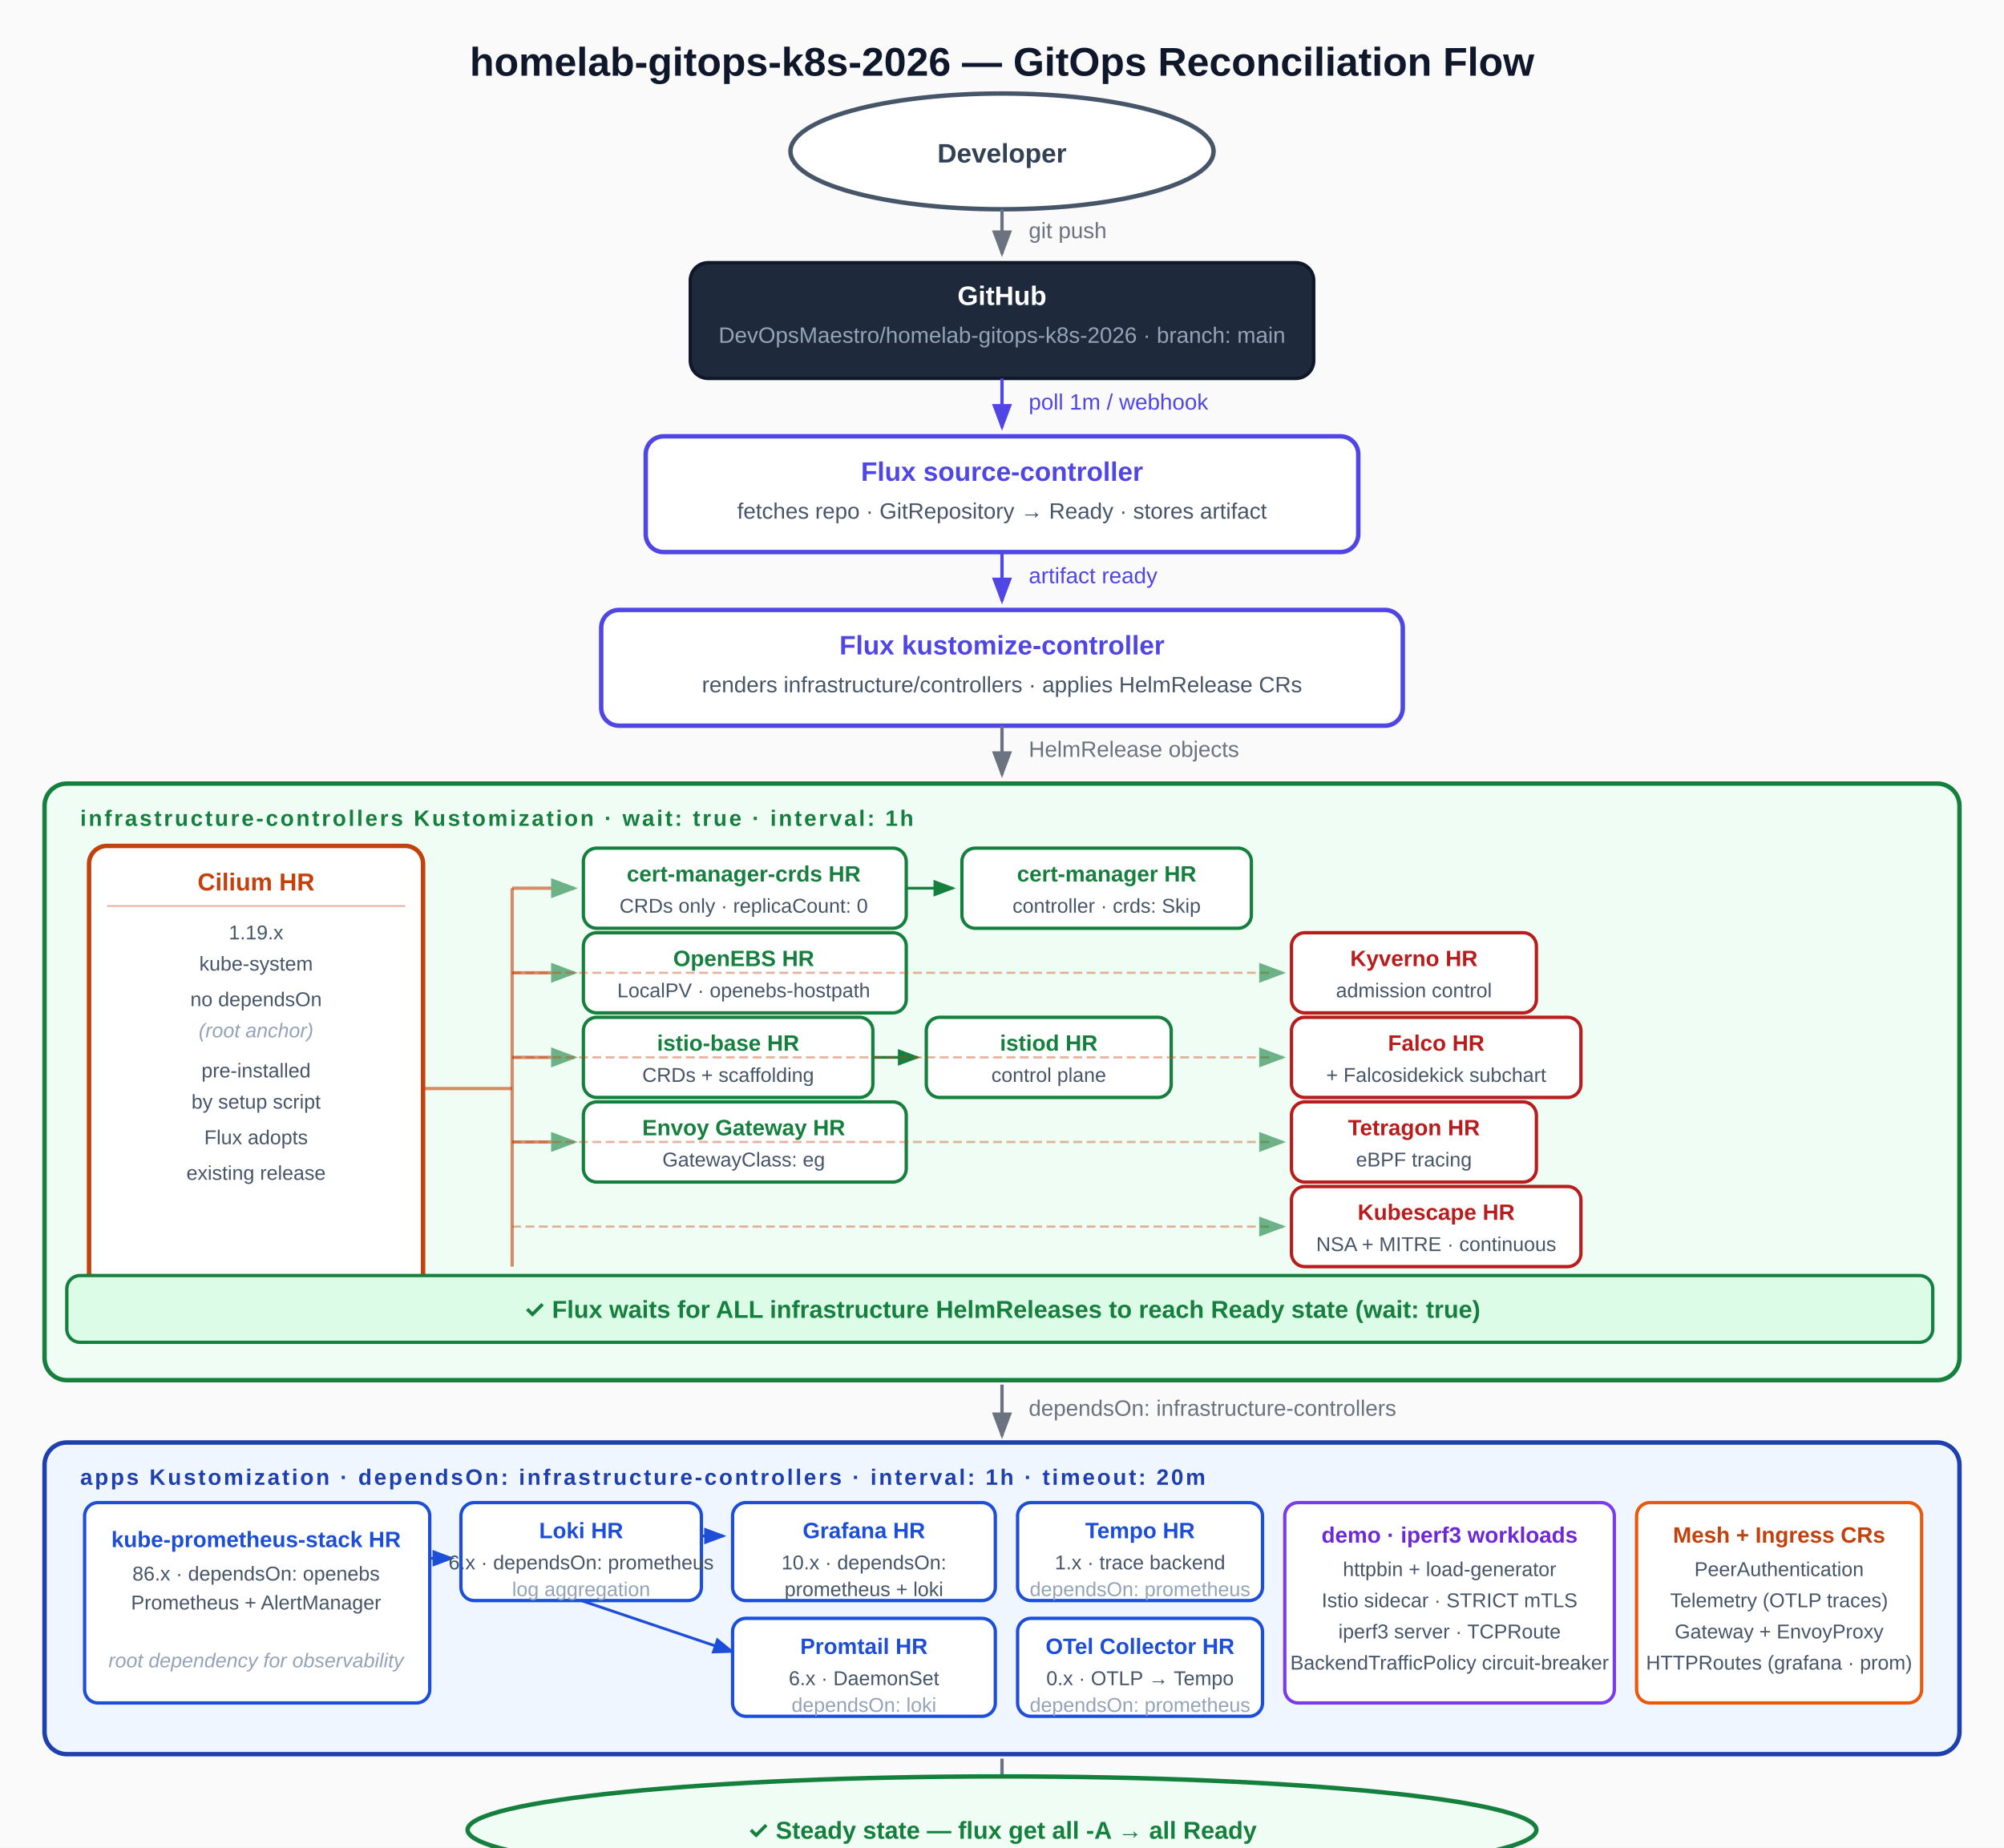
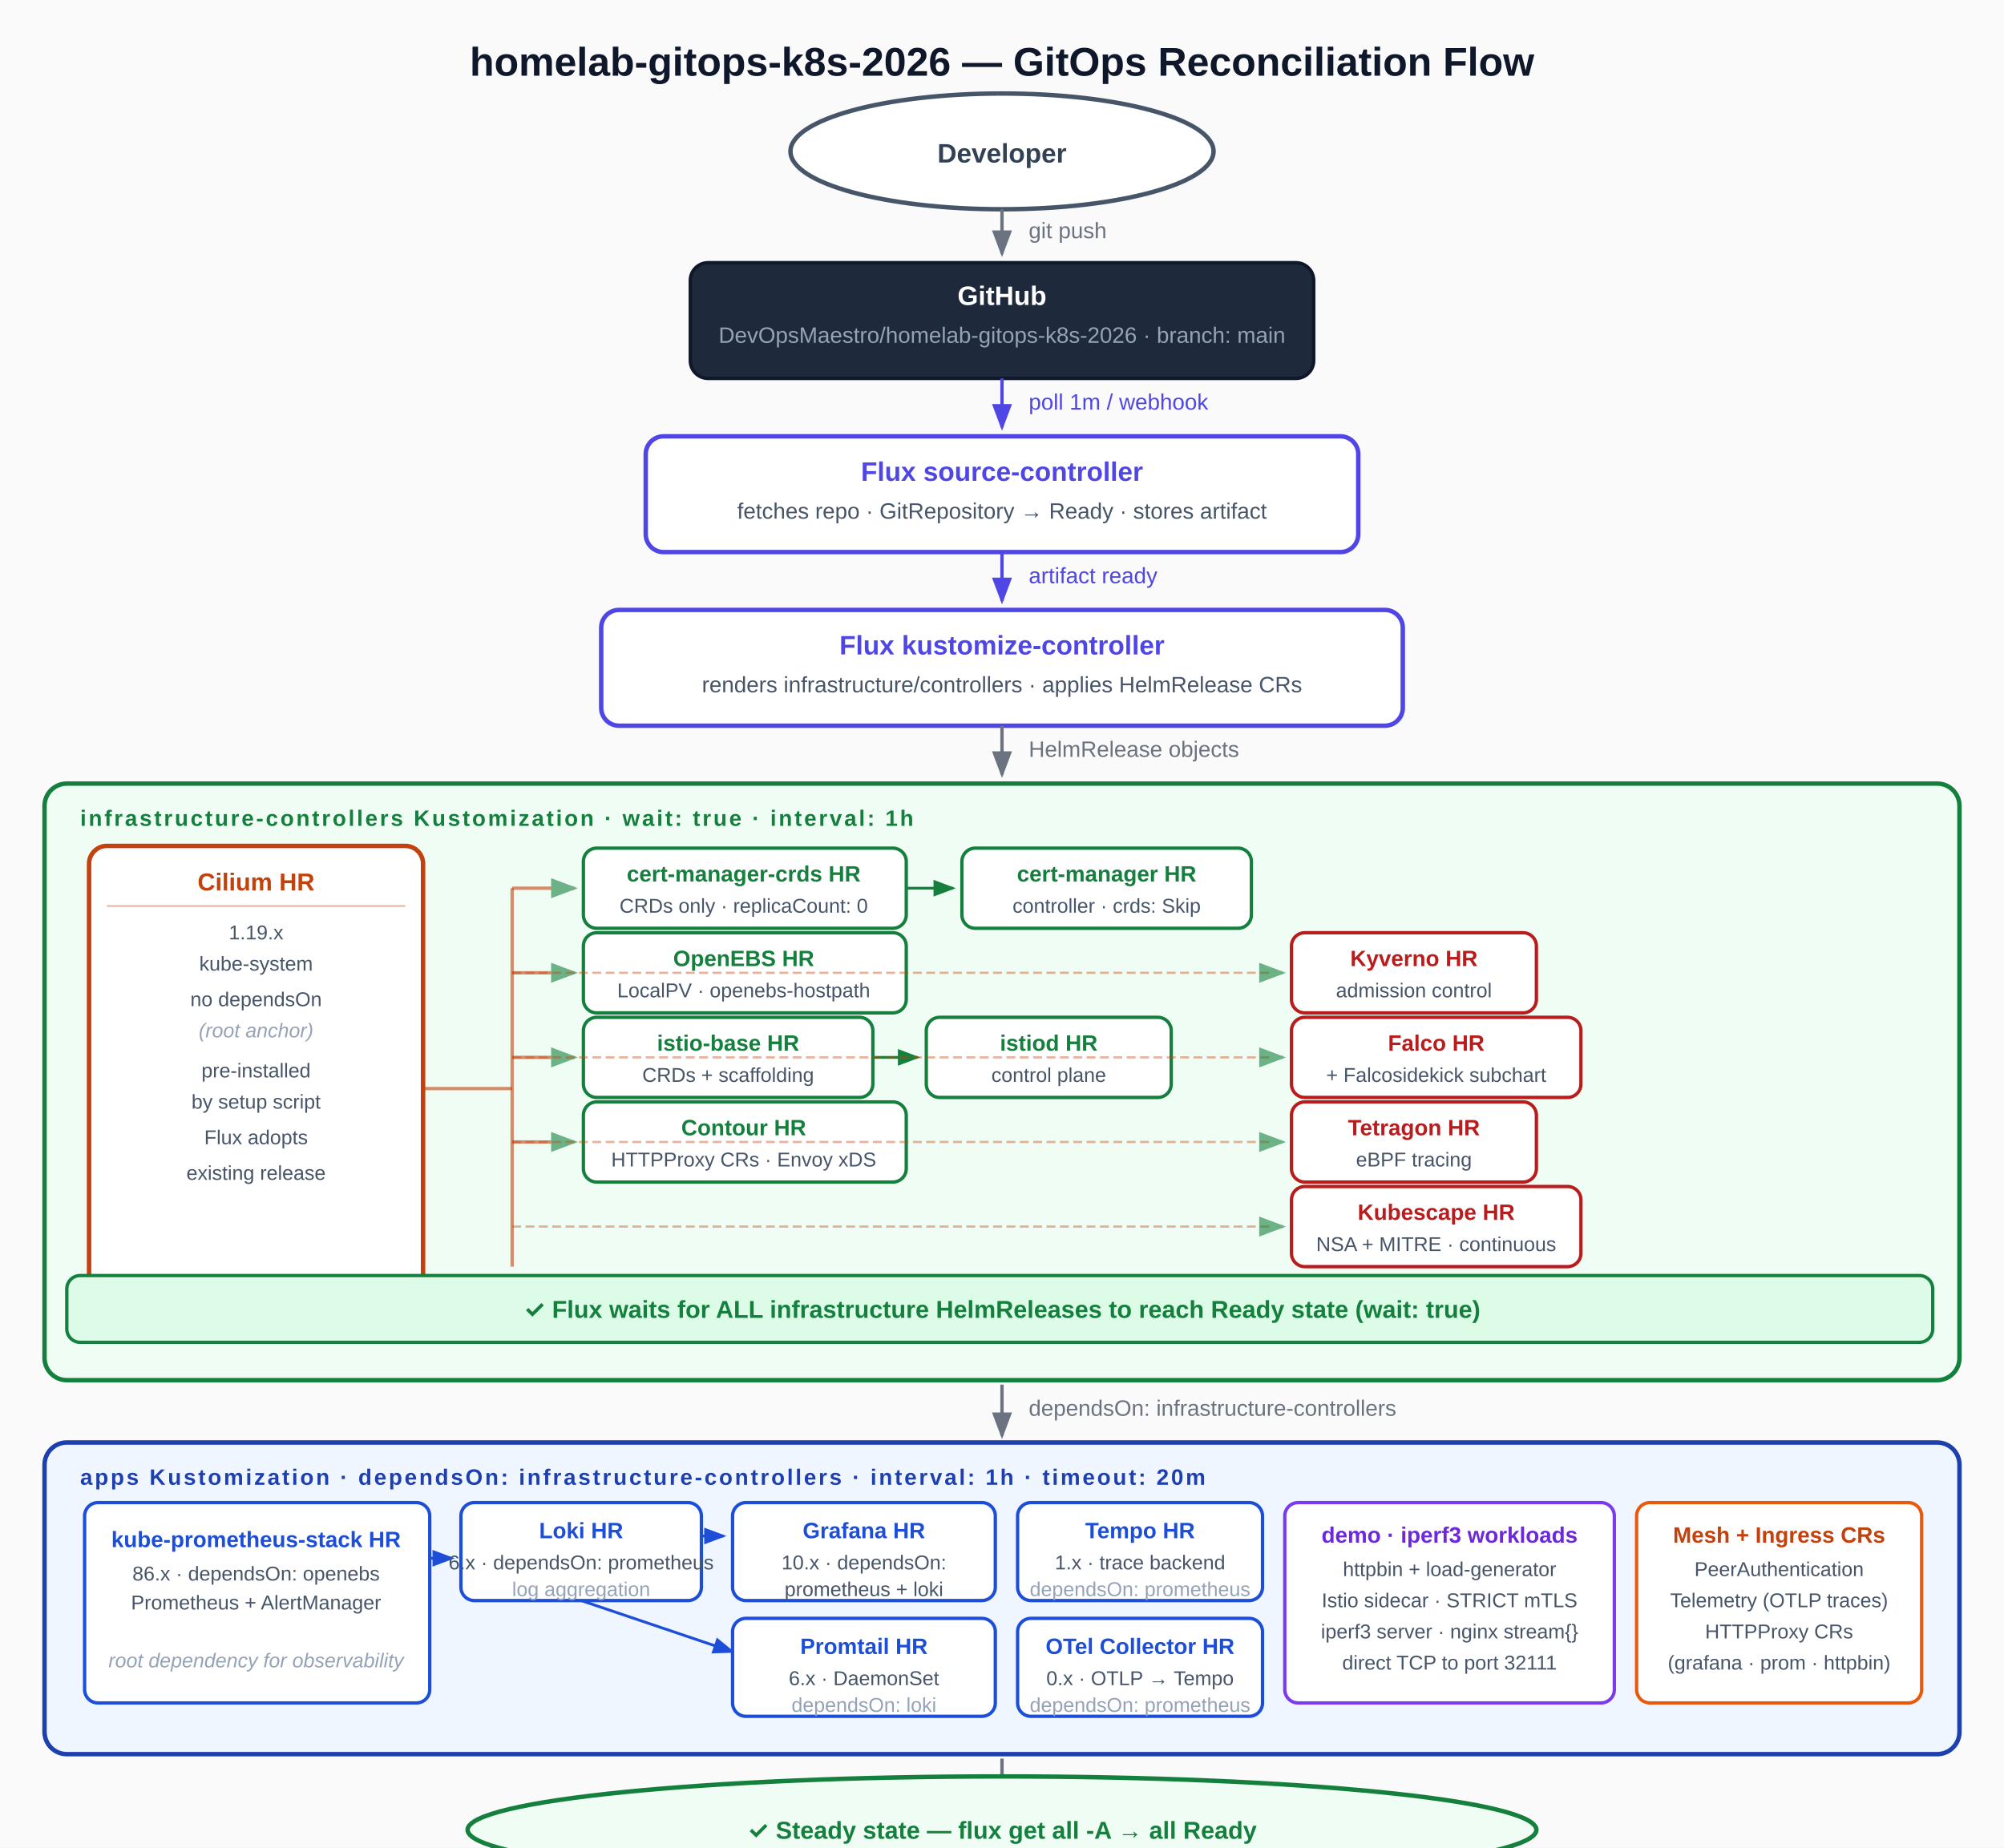
<svg xmlns="http://www.w3.org/2000/svg" width="900" height="830" viewBox="0 0 900 830">
  <defs>
    <marker id="arr" markerWidth="8" markerHeight="6" refX="7" refY="3" orient="auto">
      <polygon points="0 0, 8 3, 0 6" fill="#6B7280" />
    </marker>
    <marker id="arr-green" markerWidth="8" markerHeight="6" refX="7" refY="3" orient="auto">
      <polygon points="0 0, 8 3, 0 6" fill="#15803D" />
    </marker>
    <marker id="arr-indigo" markerWidth="8" markerHeight="6" refX="7" refY="3" orient="auto">
      <polygon points="0 0, 8 3, 0 6" fill="#4F46E5" />
    </marker>
    <marker id="arr-blue" markerWidth="8" markerHeight="6" refX="7" refY="3" orient="auto">
      <polygon points="0 0, 8 3, 0 6" fill="#1D4ED8" />
    </marker>
  </defs>
  <rect width="900" height="830" fill="#FAFAFA" />
  <text x="450" y="34" text-anchor="middle" font-family="system-ui, -apple-system, Arial, sans-serif" font-size="18" font-weight="700" fill="#0F172A">homelab-gitops-k8s-2026 — GitOps Reconciliation Flow</text>
  <ellipse cx="450" cy="68" rx="95" ry="26" fill="white" stroke="#475569" stroke-width="2" />
  <text x="450" y="73" text-anchor="middle" font-family="system-ui, -apple-system, Arial, sans-serif" font-size="12" font-weight="600" fill="#334155">Developer</text>
  <line x1="450" y1="94" x2="450" y2="114" stroke="#6B7280" stroke-width="1.5" marker-end="url(#arr)" />
  <text x="462" y="107" font-family="system-ui, -apple-system, Arial, sans-serif" font-size="10" fill="#6B7280">git push</text>
  <rect x="310" y="118" width="280" height="52" rx="8" fill="#1E293B" stroke="#0F172A" stroke-width="1.5" />
  <text x="450" y="137" text-anchor="middle" font-family="system-ui, -apple-system, Arial, sans-serif" font-size="12" font-weight="700" fill="white">GitHub</text>
  <text x="450" y="154" text-anchor="middle" font-family="system-ui, -apple-system, Arial, sans-serif" font-size="10" fill="#94A3B8">DevOpsMaestro/homelab-gitops-k8s-2026 · branch: main</text>
  <line x1="450" y1="170" x2="450" y2="192" stroke="#4F46E5" stroke-width="1.5" marker-end="url(#arr-indigo)" />
  <text x="462" y="184" font-family="system-ui, -apple-system, Arial, sans-serif" font-size="10" fill="#4F46E5">poll 1m / webhook</text>
  <rect x="290" y="196" width="320" height="52" rx="8" fill="white" stroke="#4F46E5" stroke-width="2" />
  <text x="450" y="216" text-anchor="middle" font-family="system-ui, -apple-system, Arial, sans-serif" font-size="12" font-weight="700" fill="#4F46E5">Flux source-controller</text>
  <text x="450" y="233" text-anchor="middle" font-family="system-ui, -apple-system, Arial, sans-serif" font-size="10" fill="#475569">fetches repo · GitRepository → Ready · stores artifact</text>
  <line x1="450" y1="248" x2="450" y2="270" stroke="#4F46E5" stroke-width="1.5" marker-end="url(#arr-indigo)" />
  <text x="462" y="262" font-family="system-ui, -apple-system, Arial, sans-serif" font-size="10" fill="#4F46E5">artifact ready</text>
  <rect x="270" y="274" width="360" height="52" rx="8" fill="white" stroke="#4F46E5" stroke-width="2" />
  <text x="450" y="294" text-anchor="middle" font-family="system-ui, -apple-system, Arial, sans-serif" font-size="12" font-weight="700" fill="#4F46E5">Flux kustomize-controller</text>
  <text x="450" y="311" text-anchor="middle" font-family="system-ui, -apple-system, Arial, sans-serif" font-size="10" fill="#475569">renders infrastructure/controllers · applies HelmRelease CRs</text>
  <line x1="450" y1="326" x2="450" y2="348" stroke="#6B7280" stroke-width="1.5" marker-end="url(#arr)" />
  <text x="462" y="340" font-family="system-ui, -apple-system, Arial, sans-serif" font-size="10" fill="#6B7280">HelmRelease objects</text>
  <rect x="20" y="352" width="860" height="268" rx="10" fill="#F0FDF4" stroke="#15803D" stroke-width="2" />
  <text x="36" y="371" font-family="system-ui, -apple-system, Arial, sans-serif" font-size="10" font-weight="700" fill="#15803D" letter-spacing="1">infrastructure-controllers Kustomization  ·  wait: true  ·  interval: 1h</text>
  <rect x="40" y="380" width="150" height="218" rx="8" fill="white" stroke="#C2410C" stroke-width="2" />
  <text x="115" y="400" text-anchor="middle" font-family="system-ui, -apple-system, Arial, sans-serif" font-size="11" font-weight="700" fill="#C2410C">Cilium HR</text>
  <line x1="48" y1="407" x2="182" y2="407" stroke="#C2410C" stroke-width="0.75" opacity="0.4" />
  <text x="115" y="422" text-anchor="middle" font-family="system-ui, -apple-system, Arial, sans-serif" font-size="9" fill="#475569">1.19.x</text>
  <text x="115" y="436" text-anchor="middle" font-family="system-ui, -apple-system, Arial, sans-serif" font-size="9" fill="#475569">kube-system</text>
  <text x="115" y="452" text-anchor="middle" font-family="system-ui, -apple-system, Arial, sans-serif" font-size="9" fill="#475569">no dependsOn</text>
  <text x="115" y="466" text-anchor="middle" font-family="system-ui, -apple-system, Arial, sans-serif" font-size="9" font-style="italic" fill="#94A3B8">(root anchor)</text>
  <text x="115" y="484" text-anchor="middle" font-family="system-ui, -apple-system, Arial, sans-serif" font-size="9" fill="#475569">pre-installed</text>
  <text x="115" y="498" text-anchor="middle" font-family="system-ui, -apple-system, Arial, sans-serif" font-size="9" fill="#475569">by setup script</text>
  <text x="115" y="514" text-anchor="middle" font-family="system-ui, -apple-system, Arial, sans-serif" font-size="9" fill="#475569">Flux adopts</text>
  <text x="115" y="530" text-anchor="middle" font-family="system-ui, -apple-system, Arial, sans-serif" font-size="9" fill="#475569">existing release</text>
  <line x1="190" y1="489" x2="230" y2="489" stroke="#C2410C" stroke-width="1.5" opacity="0.6" />
  <line x1="230" y1="399" x2="230" y2="569" stroke="#C2410C" stroke-width="1.5" opacity="0.6" />
  <line x1="230" y1="399" x2="258" y2="399" stroke="#C2410C" stroke-width="1.5" opacity="0.6" marker-end="url(#arr-green)" />
  <line x1="230" y1="437" x2="258" y2="437" stroke="#C2410C" stroke-width="1.5" opacity="0.6" marker-end="url(#arr-green)" />
  <line x1="230" y1="475" x2="258" y2="475" stroke="#C2410C" stroke-width="1.5" opacity="0.6" marker-end="url(#arr-green)" />
  <line x1="230" y1="513" x2="258" y2="513" stroke="#C2410C" stroke-width="1.5" opacity="0.6" marker-end="url(#arr-green)" />
  <rect x="262" y="381" width="145" height="36" rx="6" fill="white" stroke="#15803D" stroke-width="1.5" />
  <text x="334" y="396" text-anchor="middle" font-family="system-ui, -apple-system, Arial, sans-serif" font-size="10" font-weight="600" fill="#15803D">cert-manager-crds HR</text>
  <text x="334" y="410" text-anchor="middle" font-family="system-ui, -apple-system, Arial, sans-serif" font-size="9" fill="#475569">CRDs only · replicaCount: 0</text>
  <line x1="407" y1="399" x2="428" y2="399" stroke="#15803D" stroke-width="1.25" marker-end="url(#arr-green)" />
  <rect x="432" y="381" width="130" height="36" rx="6" fill="white" stroke="#15803D" stroke-width="1.5" />
  <text x="497" y="396" text-anchor="middle" font-family="system-ui, -apple-system, Arial, sans-serif" font-size="10" font-weight="600" fill="#15803D">cert-manager HR</text>
  <text x="497" y="410" text-anchor="middle" font-family="system-ui, -apple-system, Arial, sans-serif" font-size="9" fill="#475569">controller · crds: Skip</text>
  <rect x="262" y="419" width="145" height="36" rx="6" fill="white" stroke="#15803D" stroke-width="1.5" />
  <text x="334" y="434" text-anchor="middle" font-family="system-ui, -apple-system, Arial, sans-serif" font-size="10" font-weight="600" fill="#15803D">OpenEBS HR</text>
  <text x="334" y="448" text-anchor="middle" font-family="system-ui, -apple-system, Arial, sans-serif" font-size="9" fill="#475569">LocalPV · openebs-hostpath</text>
  <rect x="262" y="457" width="130" height="36" rx="6" fill="white" stroke="#15803D" stroke-width="1.5" />
  <text x="327" y="472" text-anchor="middle" font-family="system-ui, -apple-system, Arial, sans-serif" font-size="10" font-weight="600" fill="#15803D">istio-base HR</text>
  <text x="327" y="486" text-anchor="middle" font-family="system-ui, -apple-system, Arial, sans-serif" font-size="9" fill="#475569">CRDs + scaffolding</text>
  <line x1="392" y1="475" x2="412" y2="475" stroke="#15803D" stroke-width="1.25" marker-end="url(#arr-green)" />
  <rect x="416" y="457" width="110" height="36" rx="6" fill="white" stroke="#15803D" stroke-width="1.5" />
  <text x="471" y="472" text-anchor="middle" font-family="system-ui, -apple-system, Arial, sans-serif" font-size="10" font-weight="600" fill="#15803D">istiod HR</text>
  <text x="471" y="486" text-anchor="middle" font-family="system-ui, -apple-system, Arial, sans-serif" font-size="9" fill="#475569">control plane</text>
  <rect x="262" y="495" width="145" height="36" rx="6" fill="white" stroke="#15803D" stroke-width="1.5" />
-   <text x="334" y="510" text-anchor="middle" font-family="system-ui, -apple-system, Arial, sans-serif" font-size="10" font-weight="600" fill="#15803D">Envoy Gateway HR</text>
-   <text x="334" y="524" text-anchor="middle" font-family="system-ui, -apple-system, Arial, sans-serif" font-size="9" fill="#475569">GatewayClass: eg</text>
+   <text x="334" y="510" text-anchor="middle" font-family="system-ui, -apple-system, Arial, sans-serif" font-size="10" font-weight="600" fill="#15803D">Contour HR</text>
+   <text x="334" y="524" text-anchor="middle" font-family="system-ui, -apple-system, Arial, sans-serif" font-size="9" fill="#475569">HTTPProxy CRs · Envoy xDS</text>
  <rect x="580" y="419" width="110" height="36" rx="6" fill="white" stroke="#B91C1C" stroke-width="1.5" />
  <text x="635" y="434" text-anchor="middle" font-family="system-ui, -apple-system, Arial, sans-serif" font-size="10" font-weight="600" fill="#B91C1C">Kyverno HR</text>
  <text x="635" y="448" text-anchor="middle" font-family="system-ui, -apple-system, Arial, sans-serif" font-size="9" fill="#475569">admission control</text>
  <line x1="230" y1="437" x2="570" y2="437" stroke="#C2410C" stroke-width="1" opacity="0.4" stroke-dasharray="4,2" />
  <line x1="570" y1="437" x2="576" y2="437" stroke="#C2410C" stroke-width="1.5" opacity="0.6" marker-end="url(#arr-green)" />
  <rect x="580" y="457" width="130" height="36" rx="6" fill="white" stroke="#B91C1C" stroke-width="1.5" />
  <text x="645" y="472" text-anchor="middle" font-family="system-ui, -apple-system, Arial, sans-serif" font-size="10" font-weight="600" fill="#B91C1C">Falco HR</text>
  <text x="645" y="486" text-anchor="middle" font-family="system-ui, -apple-system, Arial, sans-serif" font-size="9" fill="#475569">+ Falcosidekick subchart</text>
  <line x1="230" y1="475" x2="570" y2="475" stroke="#C2410C" stroke-width="1" opacity="0.4" stroke-dasharray="4,2" />
  <line x1="570" y1="475" x2="576" y2="475" stroke="#C2410C" stroke-width="1.5" opacity="0.6" marker-end="url(#arr-green)" />
  <rect x="580" y="495" width="110" height="36" rx="6" fill="white" stroke="#B91C1C" stroke-width="1.5" />
  <text x="635" y="510" text-anchor="middle" font-family="system-ui, -apple-system, Arial, sans-serif" font-size="10" font-weight="600" fill="#B91C1C">Tetragon HR</text>
  <text x="635" y="524" text-anchor="middle" font-family="system-ui, -apple-system, Arial, sans-serif" font-size="9" fill="#475569">eBPF tracing</text>
  <line x1="230" y1="513" x2="570" y2="513" stroke="#C2410C" stroke-width="1" opacity="0.4" stroke-dasharray="4,2" />
  <line x1="570" y1="513" x2="576" y2="513" stroke="#C2410C" stroke-width="1.5" opacity="0.6" marker-end="url(#arr-green)" />
  <rect x="580" y="533" width="130" height="36" rx="6" fill="white" stroke="#B91C1C" stroke-width="1.5" />
  <text x="645" y="548" text-anchor="middle" font-family="system-ui, -apple-system, Arial, sans-serif" font-size="10" font-weight="600" fill="#B91C1C">Kubescape HR</text>
  <text x="645" y="562" text-anchor="middle" font-family="system-ui, -apple-system, Arial, sans-serif" font-size="9" fill="#475569">NSA + MITRE · continuous</text>
  <line x1="230" y1="551" x2="570" y2="551" stroke="#C2410C" stroke-width="1" opacity="0.4" stroke-dasharray="4,2" />
  <line x1="570" y1="551" x2="576" y2="551" stroke="#C2410C" stroke-width="1.5" opacity="0.6" marker-end="url(#arr-green)" />
  <rect x="30" y="573" width="838" height="30" rx="6" fill="#DCFCE7" stroke="#15803D" stroke-width="1.5" />
  <text x="450" y="592" text-anchor="middle" font-family="system-ui, -apple-system, Arial, sans-serif" font-size="11" font-weight="700" fill="#15803D">✓  Flux waits for ALL infrastructure HelmReleases to reach Ready state  (wait: true)</text>
  <line x1="450" y1="622" x2="450" y2="645" stroke="#6B7280" stroke-width="1.5" marker-end="url(#arr)" />
  <text x="462" y="636" font-family="system-ui, -apple-system, Arial, sans-serif" font-size="10" fill="#6B7280">dependsOn: infrastructure-controllers</text>
  <rect x="20" y="648" width="860" height="140" rx="10" fill="#EFF6FF" stroke="#1E40AF" stroke-width="2" />
  <text x="36" y="667" font-family="system-ui, -apple-system, Arial, sans-serif" font-size="10" font-weight="700" fill="#1E40AF" letter-spacing="1">apps Kustomization  ·  dependsOn: infrastructure-controllers  ·  interval: 1h  ·  timeout: 20m</text>
  <rect x="38" y="675" width="155" height="90" rx="6" fill="white" stroke="#1D4ED8" stroke-width="1.5" />
  <text x="115" y="695" text-anchor="middle" font-family="system-ui, -apple-system, Arial, sans-serif" font-size="10" font-weight="600" fill="#1D4ED8">kube-prometheus-stack HR</text>
  <text x="115" y="710" text-anchor="middle" font-family="system-ui, -apple-system, Arial, sans-serif" font-size="9" fill="#475569">86.x · dependsOn: openebs</text>
  <text x="115" y="723" text-anchor="middle" font-family="system-ui, -apple-system, Arial, sans-serif" font-size="9" fill="#475569">Prometheus + AlertManager</text>
  <text x="115" y="749" text-anchor="middle" font-family="system-ui, -apple-system, Arial, sans-serif" font-size="9" font-style="italic" fill="#94A3B8">root dependency for observability</text>
  <line x1="193" y1="700" x2="203" y2="700" stroke="#1D4ED8" stroke-width="1.25" marker-end="url(#arr-blue)" />
  <rect x="207" y="675" width="108" height="44" rx="6" fill="white" stroke="#1D4ED8" stroke-width="1.5" />
  <text x="261" y="691" text-anchor="middle" font-family="system-ui, -apple-system, Arial, sans-serif" font-size="10" font-weight="600" fill="#1D4ED8">Loki HR</text>
  <text x="261" y="705" text-anchor="middle" font-family="system-ui, -apple-system, Arial, sans-serif" font-size="9" fill="#475569">6.x · dependsOn: prometheus</text>
  <text x="261" y="717" text-anchor="middle" font-family="system-ui, -apple-system, Arial, sans-serif" font-size="9" fill="#94A3B8">log aggregation</text>
  <line x1="315" y1="690" x2="325" y2="690" stroke="#1D4ED8" stroke-width="1.25" marker-end="url(#arr-blue)" />
  <rect x="329" y="675" width="118" height="44" rx="6" fill="white" stroke="#1D4ED8" stroke-width="1.5" />
  <text x="388" y="691" text-anchor="middle" font-family="system-ui, -apple-system, Arial, sans-serif" font-size="10" font-weight="600" fill="#1D4ED8">Grafana HR</text>
  <text x="388" y="705" text-anchor="middle" font-family="system-ui, -apple-system, Arial, sans-serif" font-size="9" fill="#475569">10.x · dependsOn:</text>
  <text x="388" y="717" text-anchor="middle" font-family="system-ui, -apple-system, Arial, sans-serif" font-size="9" fill="#475569">prometheus + loki</text>
  <line x1="261" y1="719" x2="329" y2="742" stroke="#1D4ED8" stroke-width="1.25" marker-end="url(#arr-blue)" />
  <rect x="329" y="727" width="118" height="44" rx="6" fill="white" stroke="#1D4ED8" stroke-width="1.5" />
  <text x="388" y="743" text-anchor="middle" font-family="system-ui, -apple-system, Arial, sans-serif" font-size="10" font-weight="600" fill="#1D4ED8">Promtail HR</text>
  <text x="388" y="757" text-anchor="middle" font-family="system-ui, -apple-system, Arial, sans-serif" font-size="9" fill="#475569">6.x · DaemonSet</text>
  <text x="388" y="769" text-anchor="middle" font-family="system-ui, -apple-system, Arial, sans-serif" font-size="9" fill="#94A3B8">dependsOn: loki</text>
  <rect x="457" y="675" width="110" height="44" rx="6" fill="white" stroke="#1D4ED8" stroke-width="1.5" />
  <text x="512" y="691" text-anchor="middle" font-family="system-ui, -apple-system, Arial, sans-serif" font-size="10" font-weight="600" fill="#1D4ED8">Tempo HR</text>
  <text x="512" y="705" text-anchor="middle" font-family="system-ui, -apple-system, Arial, sans-serif" font-size="9" fill="#475569">1.x · trace backend</text>
  <text x="512" y="717" text-anchor="middle" font-family="system-ui, -apple-system, Arial, sans-serif" font-size="9" fill="#94A3B8">dependsOn: prometheus</text>
  <rect x="457" y="727" width="110" height="44" rx="6" fill="white" stroke="#1D4ED8" stroke-width="1.5" />
  <text x="512" y="743" text-anchor="middle" font-family="system-ui, -apple-system, Arial, sans-serif" font-size="10" font-weight="600" fill="#1D4ED8">OTel Collector HR</text>
  <text x="512" y="757" text-anchor="middle" font-family="system-ui, -apple-system, Arial, sans-serif" font-size="9" fill="#475569">0.x · OTLP → Tempo</text>
  <text x="512" y="769" text-anchor="middle" font-family="system-ui, -apple-system, Arial, sans-serif" font-size="9" fill="#94A3B8">dependsOn: prometheus</text>
  <rect x="577" y="675" width="148" height="90" rx="6" fill="white" stroke="#7C3AED" stroke-width="1.5" />
  <text x="651" y="693" text-anchor="middle" font-family="system-ui, -apple-system, Arial, sans-serif" font-size="10" font-weight="600" fill="#6D28D9">demo · iperf3 workloads</text>
  <text x="651" y="708" text-anchor="middle" font-family="system-ui, -apple-system, Arial, sans-serif" font-size="9" fill="#475569">httpbin + load-generator</text>
  <text x="651" y="722" text-anchor="middle" font-family="system-ui, -apple-system, Arial, sans-serif" font-size="9" fill="#475569">Istio sidecar · STRICT mTLS</text>
-   <text x="651" y="736" text-anchor="middle" font-family="system-ui, -apple-system, Arial, sans-serif" font-size="9" fill="#475569">iperf3 server · TCPRoute</text>
-   <text x="651" y="750" text-anchor="middle" font-family="system-ui, -apple-system, Arial, sans-serif" font-size="9" fill="#475569">BackendTrafficPolicy circuit-breaker</text>
+   <text x="651" y="736" text-anchor="middle" font-family="system-ui, -apple-system, Arial, sans-serif" font-size="9" fill="#475569">iperf3 server · nginx stream{}</text>
+   <text x="651" y="750" text-anchor="middle" font-family="system-ui, -apple-system, Arial, sans-serif" font-size="9" fill="#475569">direct TCP to port 32111</text>
  <rect x="735" y="675" width="128" height="90" rx="6" fill="white" stroke="#EA580C" stroke-width="1.5" />
  <text x="799" y="693" text-anchor="middle" font-family="system-ui, -apple-system, Arial, sans-serif" font-size="10" font-weight="600" fill="#C2410C">Mesh + Ingress CRs</text>
  <text x="799" y="708" text-anchor="middle" font-family="system-ui, -apple-system, Arial, sans-serif" font-size="9" fill="#475569">PeerAuthentication</text>
  <text x="799" y="722" text-anchor="middle" font-family="system-ui, -apple-system, Arial, sans-serif" font-size="9" fill="#475569">Telemetry (OTLP traces)</text>
-   <text x="799" y="736" text-anchor="middle" font-family="system-ui, -apple-system, Arial, sans-serif" font-size="9" fill="#475569">Gateway + EnvoyProxy</text>
-   <text x="799" y="750" text-anchor="middle" font-family="system-ui, -apple-system, Arial, sans-serif" font-size="9" fill="#475569">HTTPRoutes (grafana · prom)</text>
+   <text x="799" y="736" text-anchor="middle" font-family="system-ui, -apple-system, Arial, sans-serif" font-size="9" fill="#475569">HTTPProxy CRs</text>
+   <text x="799" y="750" text-anchor="middle" font-family="system-ui, -apple-system, Arial, sans-serif" font-size="9" fill="#475569">(grafana · prom · httpbin)</text>
  <line x1="450" y1="790" x2="450" y2="808" stroke="#6B7280" stroke-width="1.5" marker-end="url(#arr)" />
  <ellipse cx="450" cy="822" rx="240" ry="24" fill="#F0FDF4" stroke="#15803D" stroke-width="2" />
  <text x="450" y="826" text-anchor="middle" font-family="system-ui, -apple-system, Arial, sans-serif" font-size="11" font-weight="700" fill="#15803D">✓  Steady state — flux get all -A → all Ready</text>
</svg>
